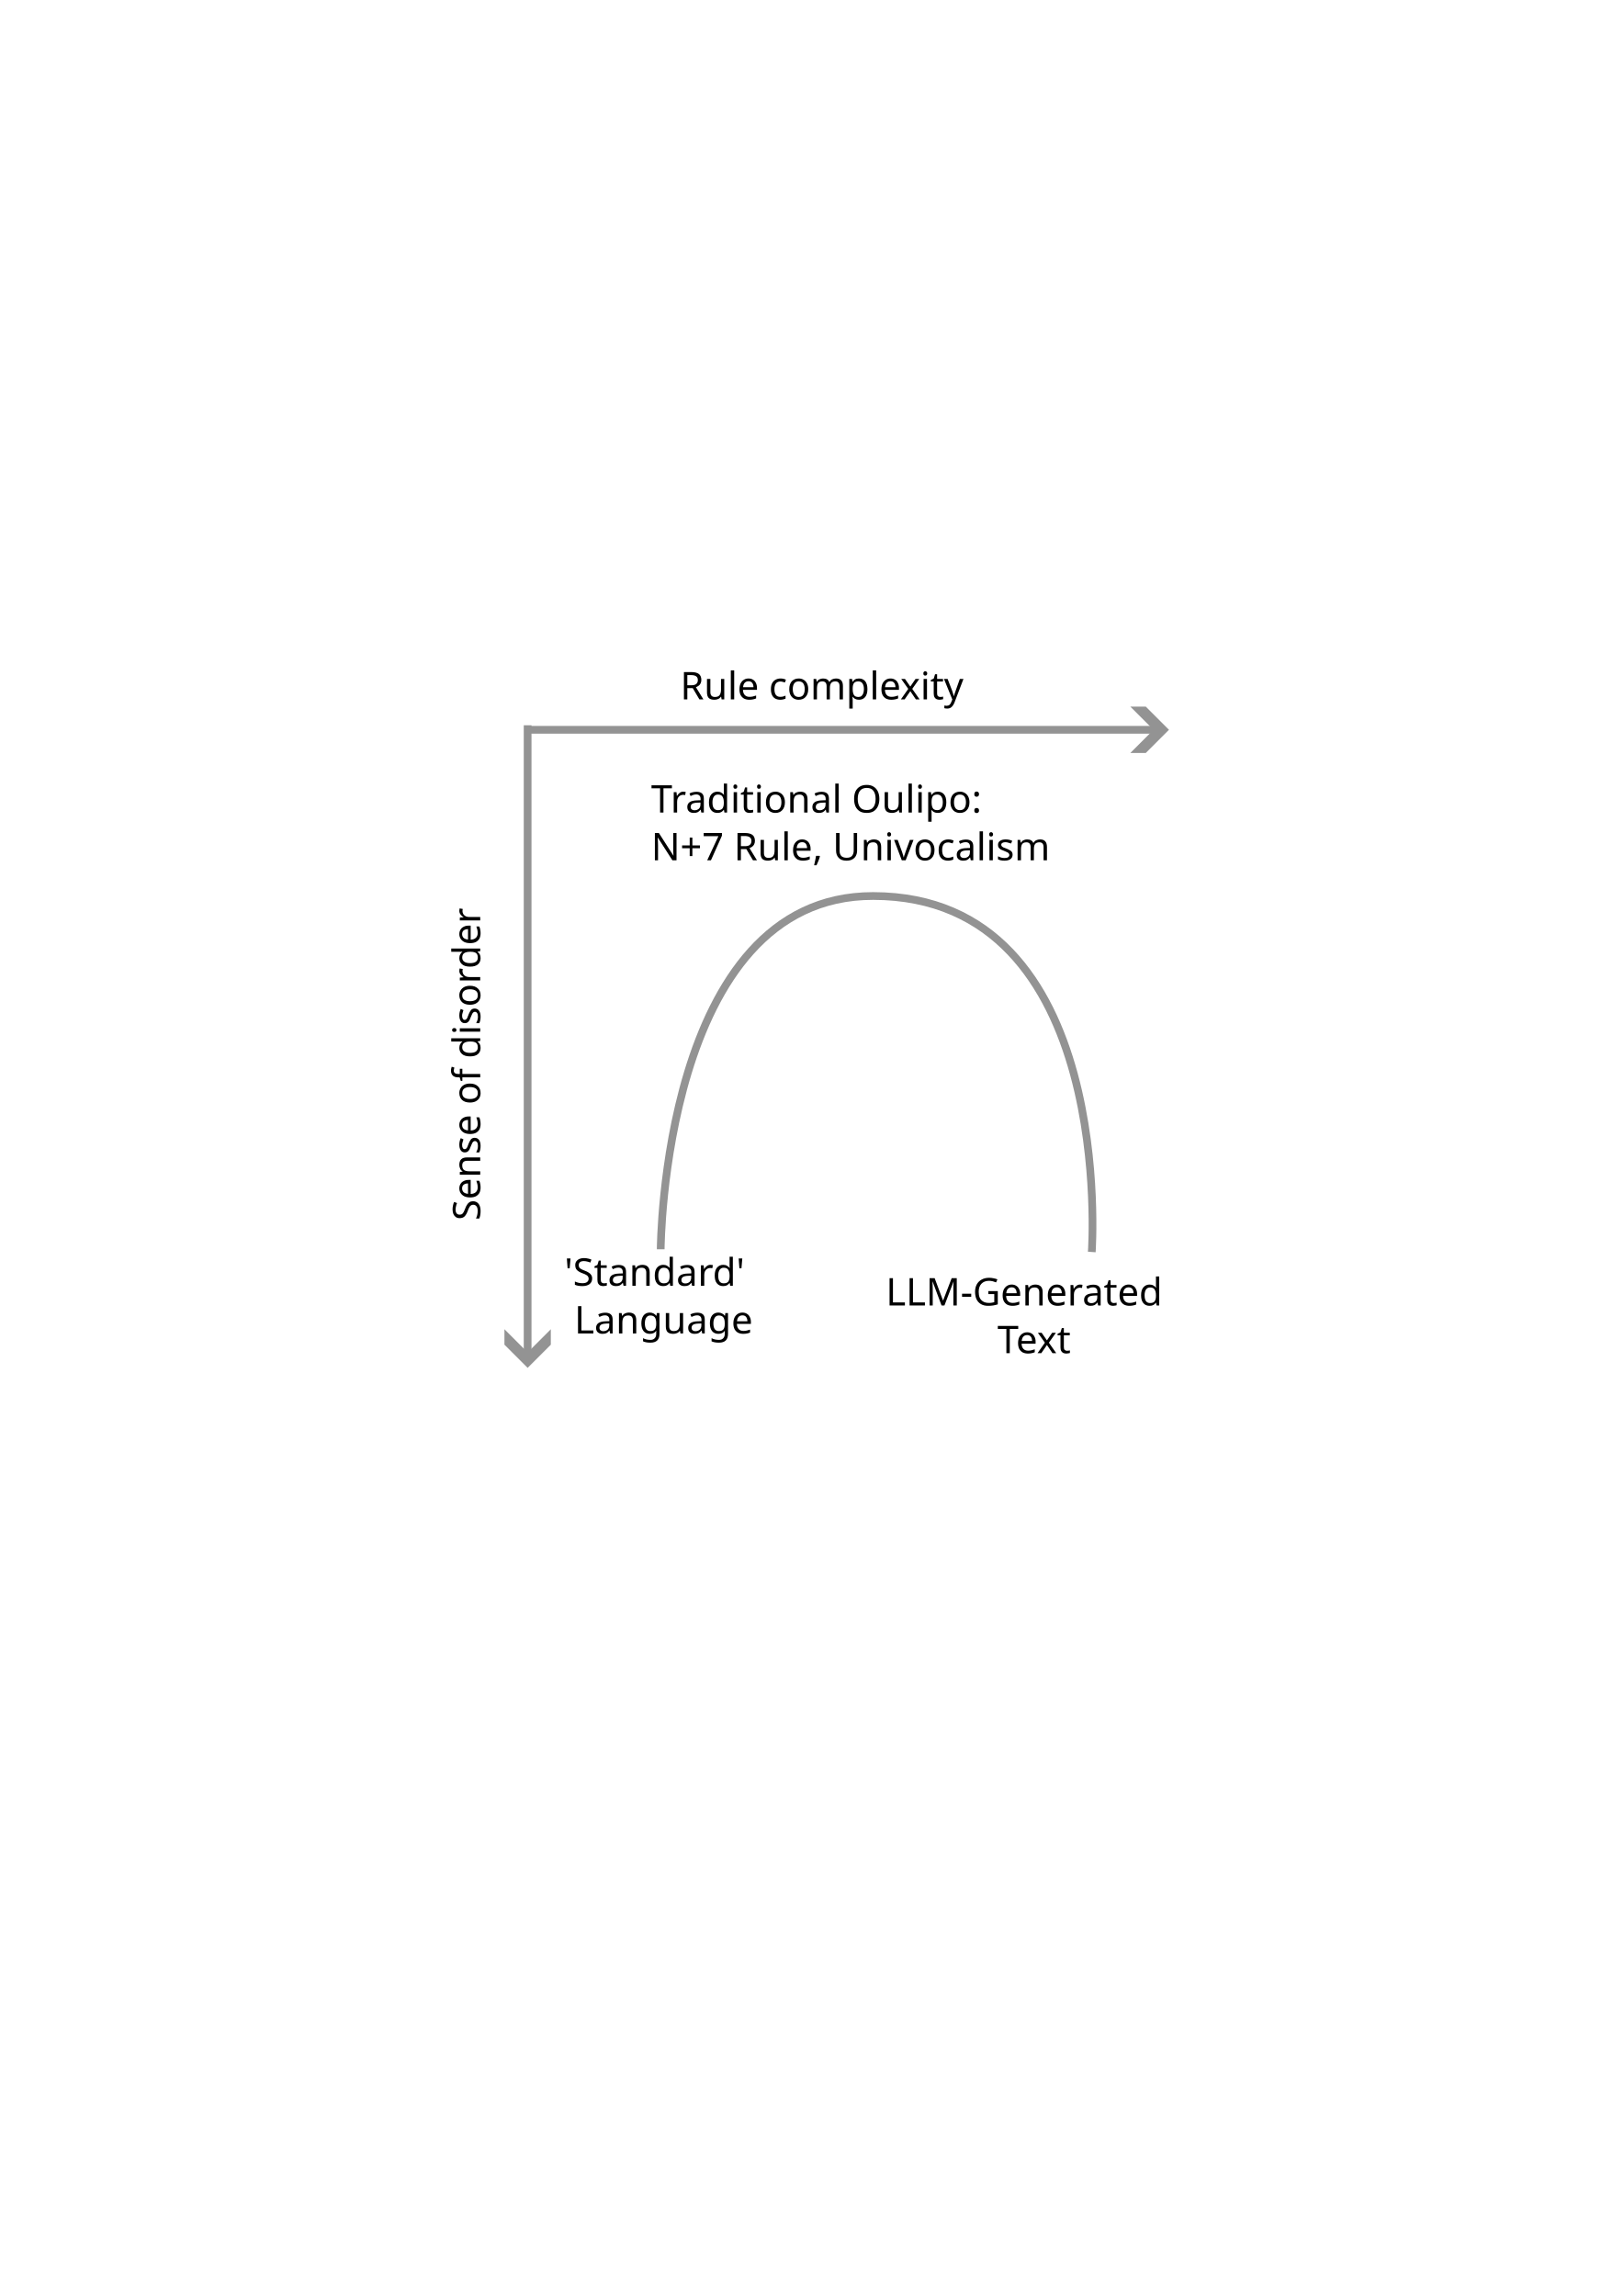
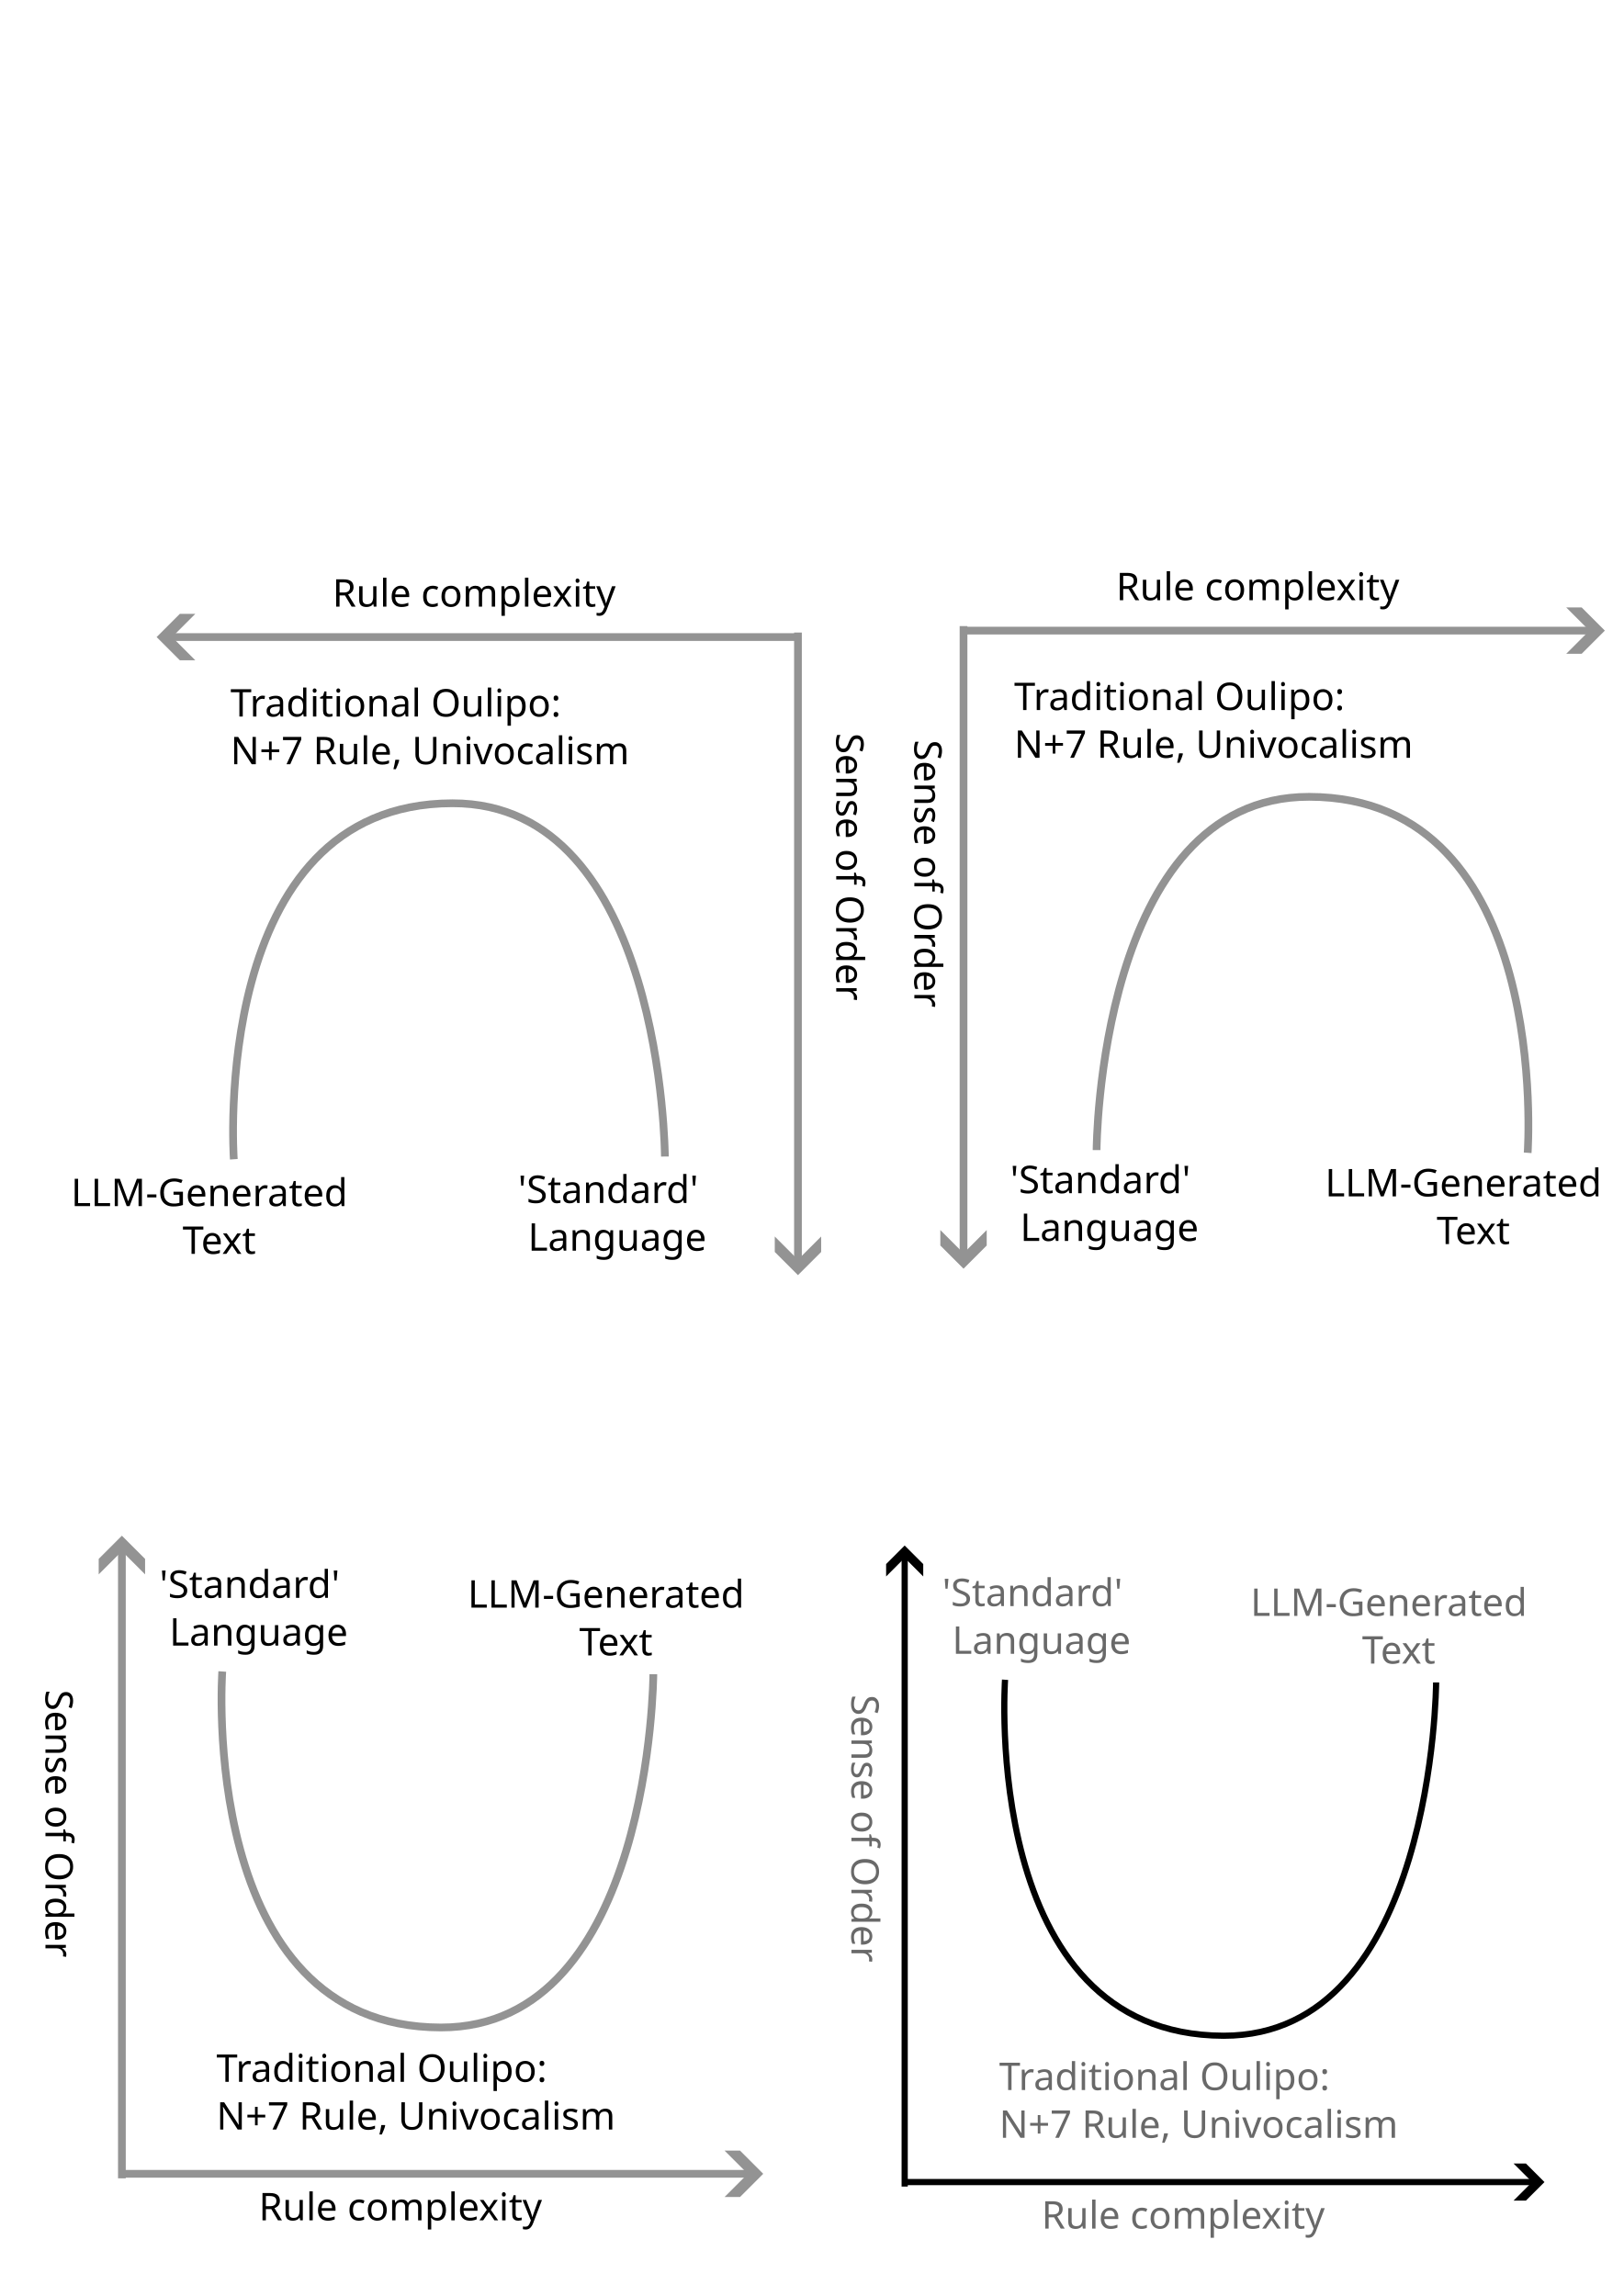
<svg xmlns="http://www.w3.org/2000/svg" width="210mm" height="297mm" viewBox="0 0 210 297" version="1.1" id="svg1">
  <defs id="defs1">
    <marker style="overflow:visible" id="ArrowWideHeavy" refX="0" refY="0" orient="auto-start-reverse" markerWidth="1" markerHeight="1" viewBox="0 0 1 1" preserveAspectRatio="xMidYMid">
      <path style="fill:context-stroke;fill-rule:evenodd;stroke:none" d="m 1,0 -3,3 h -2 l 3,-3 -3,-3 h 2 z" id="path3" />
    </marker>
    <marker style="overflow:visible" id="ArrowWideHeavy-4" refX="0" refY="0" orient="auto-start-reverse" markerWidth="1" markerHeight="1" viewBox="0 0 1 1" preserveAspectRatio="xMidYMid">
      <path style="fill:context-stroke;fill-rule:evenodd;stroke:none" d="m 1,0 -3,3 h -2 l 3,-3 -3,-3 h 2 z" id="path3-8" />
    </marker>
+     <marker style="overflow:visible" id="ArrowWideHeavy-3" refX="0" refY="0" orient="auto-start-reverse" markerWidth="1" markerHeight="1" viewBox="0 0 1 1" preserveAspectRatio="xMidYMid">
+       <path style="fill:context-stroke;fill-rule:evenodd;stroke:none" d="m 1,0 -3,3 h -2 l 3,-3 -3,-3 h 2 z" id="path3-80" />
+     </marker>
+     <marker style="overflow:visible" id="ArrowWideHeavy-4-2" refX="0" refY="0" orient="auto-start-reverse" markerWidth="1" markerHeight="1" viewBox="0 0 1 1" preserveAspectRatio="xMidYMid">
+       <path style="fill:context-stroke;fill-rule:evenodd;stroke:none" d="m 1,0 -3,3 h -2 l 3,-3 -3,-3 h 2 z" id="path3-8-4" />
+     </marker>
+     <marker style="overflow:visible" id="ArrowWideHeavy-8" refX="0" refY="0" orient="auto-start-reverse" markerWidth="1" markerHeight="1" viewBox="0 0 1 1" preserveAspectRatio="xMidYMid">
+       <path style="fill:context-stroke;fill-rule:evenodd;stroke:none" d="m 1,0 -3,3 h -2 l 3,-3 -3,-3 h 2 z" id="path3-1" />
+     </marker>
+     <marker style="overflow:visible" id="ArrowWideHeavy-4-4" refX="0" refY="0" orient="auto-start-reverse" markerWidth="1" markerHeight="1" viewBox="0 0 1 1" preserveAspectRatio="xMidYMid">
+       <path style="fill:context-stroke;fill-rule:evenodd;stroke:none" d="m 1,0 -3,3 h -2 l 3,-3 -3,-3 h 2 z" id="path3-8-7" />
+     </marker>
+     <marker style="overflow:visible" id="ArrowWideHeavy-3-5" refX="0" refY="0" orient="auto-start-reverse" markerWidth="1" markerHeight="1" viewBox="0 0 1 1" preserveAspectRatio="xMidYMid">
+       <path style="fill:context-stroke;fill-rule:evenodd;stroke:none" d="m 1,0 -3,3 h -2 l 3,-3 -3,-3 h 2 z" id="path3-80-3" />
+     </marker>
+     <marker style="overflow:visible" id="ArrowWideHeavy-4-2-5" refX="0" refY="0" orient="auto-start-reverse" markerWidth="1" markerHeight="1" viewBox="0 0 1 1" preserveAspectRatio="xMidYMid">
+       <path style="fill:context-stroke;fill-rule:evenodd;stroke:none" d="m 1,0 -3,3 h -2 l 3,-3 -3,-3 h 2 z" id="path3-8-4-4" />
+     </marker>
  </defs>
  <g id="layer1">
-     <path style="fill:#191919;fill-opacity:0.57;stroke:#939393;stroke-width:1;stroke-dasharray:none;stroke-opacity:1;marker-end:url(#ArrowWideHeavy)" d="M 68.241,93.818 V 175.943" id="path1" />
-     <path style="fill:#191919;fill-opacity:0.57;stroke:#939393;stroke-width:1;stroke-dasharray:none;stroke-opacity:1;marker-end:url(#ArrowWideHeavy-4)" d="M 68.063,94.403 H 150.187" id="path1-9" />
-     <path style="fill:none;fill-opacity:0.57;stroke:#939393;stroke-width:1;stroke-dasharray:none;stroke-opacity:1" d="m 85.451,161.6 c 0,0 0.216,-45.734 27.481,-45.698 31.532,0.041 28.272,46.05 28.272,46.05" id="path2" />
-     <text xml:space="preserve" style="font-size:4.939px;font-family:'Berkeley Mono';-inkscape-font-specification:'Berkeley Mono';fill:none;fill-opacity:0.57;stroke:#000000;stroke-width:1;stroke-dasharray:none" x="72.99" y="166.317" id="text2">
-       <tspan id="tspan2" style="font-size:4.939px;fill:#000000;fill-opacity:1;stroke:none;stroke-width:1" x="72.99" y="166.317">'Standard'</tspan>
-       <tspan style="font-size:4.939px;fill:#000000;fill-opacity:1;stroke:none;stroke-width:1" x="72.99" y="172.491" id="tspan3"> Language</tspan>
+     <path style="fill:#191919;fill-opacity:0.57;stroke:#939393;stroke-width:1;stroke-dasharray:none;stroke-opacity:1;marker-end:url(#ArrowWideHeavy)" d="m 103.204,81.823 v 82.124" id="path1" />
+     <path style="fill:#191919;fill-opacity:0.57;stroke:#939393;stroke-width:1;stroke-dasharray:none;stroke-opacity:1;marker-end:url(#ArrowWideHeavy-4)" d="M 103.381,82.407 H 21.257" id="path1-9" />
+     <path style="fill:none;fill-opacity:0.57;stroke:#939393;stroke-width:1;stroke-dasharray:none;stroke-opacity:1" d="m 85.993,149.604 c 0,0 -0.216,-45.734 -27.481,-45.698 -31.532,0.041 -28.272,46.05 -28.272,46.05" id="path2" />
+     <text xml:space="preserve" style="font-size:4.939px;font-family:'Berkeley Mono';-inkscape-font-specification:'Berkeley Mono';fill:none;fill-opacity:0.57;stroke:#000000;stroke-width:1;stroke-dasharray:none" x="66.992" y="155.607" id="text2">
+       <tspan id="tspan2" style="font-size:4.939px;fill:#000000;fill-opacity:1;stroke:none;stroke-width:1" x="66.992" y="155.607">'Standard'</tspan>
+       <tspan style="font-size:4.939px;fill:#000000;fill-opacity:1;stroke:none;stroke-width:1" x="66.992" y="161.78" id="tspan3"> Language</tspan>
    </text>
-     <text xml:space="preserve" style="font-size:4.939px;font-family:'Berkeley Mono';-inkscape-font-specification:'Berkeley Mono';fill:none;fill-opacity:0.57;stroke:#000000;stroke-width:1;stroke-dasharray:none" x="84.215" y="105.11" id="text2-5">
-       <tspan style="font-size:4.939px;fill:#000000;fill-opacity:1;stroke:none;stroke-width:1" x="84.215" y="105.11" id="tspan3-9">Traditional Oulipo:</tspan>
-       <tspan style="font-size:4.939px;fill:#000000;fill-opacity:1;stroke:none;stroke-width:1" x="84.215" y="111.284" id="tspan5">N+7 Rule, Univocalism</tspan>
+     <text xml:space="preserve" style="font-size:4.939px;font-family:'Berkeley Mono';-inkscape-font-specification:'Berkeley Mono';fill:none;fill-opacity:0.57;stroke:#000000;stroke-width:1;stroke-dasharray:none" x="29.806" y="92.686" id="text2-5">
+       <tspan style="font-size:4.939px;fill:#000000;fill-opacity:1;stroke:none;stroke-width:1" x="29.806" y="92.686" id="tspan3-9">Traditional Oulipo:</tspan>
+       <tspan style="font-size:4.939px;fill:#000000;fill-opacity:1;stroke:none;stroke-width:1" x="29.806" y="98.86" id="tspan5">N+7 Rule, Univocalism</tspan>
    </text>
-     <text xml:space="preserve" style="font-size:4.939px;font-family:'Berkeley Mono';-inkscape-font-specification:'Berkeley Mono';fill:none;fill-opacity:0.57;stroke:#000000;stroke-width:1;stroke-dasharray:none" x="87.974" y="90.466" id="text2-5-5">
-       <tspan style="font-size:4.939px;fill:#000000;fill-opacity:1;stroke:none;stroke-width:1" x="87.974" y="90.466" id="tspan5-9">Rule complexity</tspan>
+     <text xml:space="preserve" style="font-size:4.939px;font-family:'Berkeley Mono';-inkscape-font-specification:'Berkeley Mono';fill:none;fill-opacity:0.57;stroke:#000000;stroke-width:1;stroke-dasharray:none" x="42.991" y="78.471" id="text2-5-5">
+       <tspan style="font-size:4.939px;fill:#000000;fill-opacity:1;stroke:none;stroke-width:1" x="42.991" y="78.471" id="tspan5-9">Rule complexity</tspan>
    </text>
-     <text xml:space="preserve" style="font-size:4.939px;font-family:'Berkeley Mono';-inkscape-font-specification:'Berkeley Mono';fill:none;fill-opacity:0.57;stroke:#000000;stroke-width:1;stroke-dasharray:none" x="136.957" y="168.868" id="text2-8">
-       <tspan style="font-size:4.939px;text-align:center;text-anchor:middle;fill:#000000;fill-opacity:1;stroke:none;stroke-width:1" x="136.957" y="168.868" id="tspan3-4">LLM-Generated</tspan>
-       <tspan style="font-size:4.939px;text-align:center;text-anchor:middle;fill:#000000;fill-opacity:1;stroke:none;stroke-width:1" x="136.957" y="175.041" id="tspan4">Text</tspan>
+     <text xml:space="preserve" style="font-size:4.939px;font-family:'Berkeley Mono';-inkscape-font-specification:'Berkeley Mono';fill:none;fill-opacity:0.57;stroke:#000000;stroke-width:1;stroke-dasharray:none" x="31.567" y="156.015" id="text2-8">
+       <tspan style="font-size:4.939px;text-align:center;text-anchor:middle;fill:#000000;fill-opacity:1;stroke:none;stroke-width:1" x="31.567" y="156.015" id="tspan3-4">LLM-Generated</tspan>
+       <tspan style="font-size:4.939px;text-align:center;text-anchor:middle;fill:#000000;fill-opacity:1;stroke:none;stroke-width:1" x="31.567" y="162.189" id="tspan4">Text</tspan>
    </text>
-     <text xml:space="preserve" style="font-size:4.939px;font-family:'Berkeley Mono';-inkscape-font-specification:'Berkeley Mono';fill:none;fill-opacity:0.57;stroke:#000000;stroke-width:1;stroke-dasharray:none" x="-157.873" y="62.11" id="text2-9" transform="rotate(-90)">
-       <tspan style="font-size:4.939px;fill:#000000;fill-opacity:1;stroke:none;stroke-width:1" x="-157.873" y="62.11" id="tspan3-5">Sense of disorder</tspan>
+     <text xml:space="preserve" style="font-size:4.939px;font-family:'Berkeley Mono';-inkscape-font-specification:'Berkeley Mono';fill:none;fill-opacity:0.57;stroke:#000000;stroke-width:1;stroke-dasharray:none" x="94.822" y="-108.153" id="text2-9" transform="rotate(90)">
+       <tspan style="font-size:4.939px;fill:#000000;fill-opacity:1;stroke:none;stroke-width:1" x="94.822" y="-108.153" id="tspan3-5">Sense of Order</tspan>
+     </text>
+     <path style="fill:#191919;fill-opacity:0.57;stroke:#939393;stroke-width:1;stroke-dasharray:none;stroke-opacity:1;marker-end:url(#ArrowWideHeavy-3)" d="M 15.765,281.777 V 199.653" id="path1-3" />
+     <path style="fill:#191919;fill-opacity:0.57;stroke:#939393;stroke-width:1;stroke-dasharray:none;stroke-opacity:1;marker-end:url(#ArrowWideHeavy-4-2)" d="M 15.587,281.193 H 97.712" id="path1-9-9" />
+     <path style="fill:none;fill-opacity:0.57;stroke:#939393;stroke-width:1;stroke-dasharray:none;stroke-opacity:1" d="m 84.499,216.567 c 0,0 -0.216,45.734 -27.481,45.698 -31.532,-0.041 -28.272,-46.05 -28.272,-46.05" id="path2-0" />
+     <text xml:space="preserve" style="font-size:4.939px;font-family:'Berkeley Mono';-inkscape-font-specification:'Berkeley Mono';fill:none;fill-opacity:0.57;stroke:#000000;stroke-width:1;stroke-dasharray:none" x="20.622" y="206.687" id="text2-52">
+       <tspan id="tspan2-2" style="font-size:4.939px;fill:#000000;fill-opacity:1;stroke:none;stroke-width:1" x="20.622" y="206.687">'Standard'</tspan>
+       <tspan style="font-size:4.939px;fill:#000000;fill-opacity:1;stroke:none;stroke-width:1" x="20.622" y="212.861" id="tspan3-7"> Language</tspan>
+     </text>
+     <text xml:space="preserve" style="font-size:4.939px;font-family:'Berkeley Mono';-inkscape-font-specification:'Berkeley Mono';fill:none;fill-opacity:0.57;stroke:#000000;stroke-width:1;stroke-dasharray:none" x="27.991" y="269.292" id="text2-5-3">
+       <tspan style="font-size:4.939px;fill:#000000;fill-opacity:1;stroke:none;stroke-width:1" x="27.991" y="269.292" id="tspan3-9-7">Traditional Oulipo:</tspan>
+       <tspan style="font-size:4.939px;fill:#000000;fill-opacity:1;stroke:none;stroke-width:1" x="27.991" y="275.466" id="tspan5-90">N+7 Rule, Univocalism</tspan>
+     </text>
+     <text xml:space="preserve" style="font-size:4.939px;font-family:'Berkeley Mono';-inkscape-font-specification:'Berkeley Mono';fill:none;fill-opacity:0.57;stroke:#000000;stroke-width:1;stroke-dasharray:none" x="33.464" y="287.208" id="text2-5-5-2">
+       <tspan style="font-size:4.939px;fill:#000000;fill-opacity:1;stroke:none;stroke-width:1" x="33.464" y="287.208" id="tspan5-9-3">Rule complexity</tspan>
+     </text>
+     <text xml:space="preserve" style="font-size:4.939px;font-family:'Berkeley Mono';-inkscape-font-specification:'Berkeley Mono';fill:none;fill-opacity:0.57;stroke:#000000;stroke-width:1;stroke-dasharray:none" x="82.876" y="207.953" id="text2-8-9">
+       <tspan style="font-size:4.939px;text-align:center;text-anchor:middle;fill:#000000;fill-opacity:1;stroke:none;stroke-width:1" x="82.876" y="207.953" id="tspan3-4-9">LLM-Generated</tspan>
+       <tspan style="font-size:4.939px;text-align:center;text-anchor:middle;fill:#000000;fill-opacity:1;stroke:none;stroke-width:1" x="82.876" y="214.126" id="tspan4-7">Text</tspan>
+     </text>
+     <text xml:space="preserve" style="font-size:4.939px;font-family:'Berkeley Mono';-inkscape-font-specification:'Berkeley Mono';fill:none;fill-opacity:0.57;stroke:#000000;stroke-width:1;stroke-dasharray:none" x="218.579" y="-5.878" id="text2-9-0" transform="rotate(90)">
+       <tspan style="font-size:4.939px;fill:#000000;fill-opacity:1;stroke:none;stroke-width:1" x="218.579" y="-5.878" id="tspan3-5-3">Sense of Order</tspan>
+     </text>
+     <path style="fill:#191919;fill-opacity:0.57;stroke:#000000;stroke-width:0.8;stroke-dasharray:none;stroke-opacity:1;marker-end:url(#ArrowWideHeavy-3-5)" d="M 117.006,282.845 V 200.721" id="path1-3-6" />
+     <path style="fill:#191919;fill-opacity:0.57;stroke:#000000;stroke-width:0.8;stroke-dasharray:none;stroke-opacity:1;marker-end:url(#ArrowWideHeavy-4-2-5)" d="m 116.828,282.261 h 82.124" id="path1-9-9-5" />
+     <path style="fill:none;fill-opacity:0.57;stroke:#000000;stroke-width:0.8;stroke-dasharray:none;stroke-opacity:1" d="m 185.739,217.635 c 0,0 -0.216,45.734 -27.481,45.698 -31.532,-0.041 -28.272,-46.05 -28.272,-46.05" id="path2-0-9" />
+     <text xml:space="preserve" style="font-size:4.939px;font-family:'Berkeley Mono';-inkscape-font-specification:'Berkeley Mono';fill:#696969;fill-opacity:1;stroke:none;stroke-width:1;stroke-dasharray:none;stroke-opacity:1" x="121.862" y="207.755" id="text2-52-5">
+       <tspan id="tspan2-2-4" style="font-size:4.939px;fill:#696969;fill-opacity:1;stroke:none;stroke-width:1;stroke-opacity:1" x="121.862" y="207.755">'Standard'</tspan>
+       <tspan style="font-size:4.939px;fill:#696969;fill-opacity:1;stroke:none;stroke-width:1;stroke-opacity:1" x="121.862" y="213.929" id="tspan3-7-9"> Language</tspan>
+     </text>
+     <text xml:space="preserve" style="font-size:4.939px;font-family:'Berkeley Mono';-inkscape-font-specification:'Berkeley Mono';fill:#696969;fill-opacity:1;stroke:none;stroke-width:1;stroke-dasharray:none;stroke-opacity:1" x="129.231" y="270.36" id="text2-5-3-1">
+       <tspan style="font-size:4.939px;fill:#696969;fill-opacity:1;stroke:none;stroke-width:1;stroke-opacity:1" x="129.231" y="270.36" id="tspan3-9-7-7">Traditional Oulipo:</tspan>
+       <tspan style="font-size:4.939px;fill:#696969;fill-opacity:1;stroke:none;stroke-width:1;stroke-opacity:1" x="129.231" y="276.534" id="tspan5-90-5">N+7 Rule, Univocalism</tspan>
+     </text>
+     <text xml:space="preserve" style="font-size:4.939px;font-family:'Berkeley Mono';-inkscape-font-specification:'Berkeley Mono';fill:#696969;fill-opacity:1;stroke:none;stroke-width:1;stroke-dasharray:none;stroke-opacity:1" x="134.705" y="288.276" id="text2-5-5-2-5">
+       <tspan style="font-size:4.939px;fill:#696969;fill-opacity:1;stroke:none;stroke-width:1;stroke-opacity:1" x="134.705" y="288.276" id="tspan5-9-3-4">Rule complexity</tspan>
+     </text>
+     <text xml:space="preserve" style="font-size:4.939px;font-family:'Berkeley Mono';-inkscape-font-specification:'Berkeley Mono';fill:#696969;fill-opacity:1;stroke:none;stroke-width:1;stroke-dasharray:none;stroke-opacity:1" x="184.116" y="209.021" id="text2-8-9-1">
+       <tspan style="font-size:4.939px;text-align:center;text-anchor:middle;fill:#696969;fill-opacity:1;stroke:none;stroke-width:1;stroke-opacity:1" x="184.116" y="209.021" id="tspan3-4-9-8">LLM-Generated</tspan>
+       <tspan style="font-size:4.939px;text-align:center;text-anchor:middle;fill:#696969;fill-opacity:1;stroke:none;stroke-width:1;stroke-opacity:1" x="184.116" y="215.194" id="tspan4-7-8">Text</tspan>
+     </text>
+     <text xml:space="preserve" style="font-size:4.939px;font-family:'Berkeley Mono';-inkscape-font-specification:'Berkeley Mono';fill:#696969;fill-opacity:1;stroke:none;stroke-width:1;stroke-dasharray:none;stroke-opacity:1" x="219.219" y="-110.117" id="text2-9-0-3" transform="rotate(90)">
+       <tspan style="font-size:4.939px;fill:#696969;fill-opacity:1;stroke:none;stroke-width:1;stroke-opacity:1" x="219.219" y="-110.117" id="tspan3-5-3-5">Sense of Order</tspan>
+     </text>
+     <path style="fill:#191919;fill-opacity:0.57;stroke:#939393;stroke-width:1;stroke-dasharray:none;stroke-opacity:1;marker-end:url(#ArrowWideHeavy-8)" d="M 124.616,80.989 V 163.113" id="path1-38" />
+     <path style="fill:#191919;fill-opacity:0.57;stroke:#939393;stroke-width:1;stroke-dasharray:none;stroke-opacity:1;marker-end:url(#ArrowWideHeavy-4-4)" d="m 124.438,81.573 h 82.124" id="path1-9-4" />
+     <path style="fill:none;fill-opacity:0.57;stroke:#939393;stroke-width:1;stroke-dasharray:none;stroke-opacity:1" d="m 141.826,148.77 c 0,0 0.216,-45.734 27.481,-45.698 31.532,0.041 28.272,46.05 28.272,46.05" id="path2-8" />
+     <text xml:space="preserve" style="font-size:4.939px;font-family:'Berkeley Mono';-inkscape-font-specification:'Berkeley Mono';fill:none;fill-opacity:0.57;stroke:#000000;stroke-width:1;stroke-dasharray:none" x="130.65" y="154.344" id="text2-0">
+       <tspan id="tspan2-4" style="font-size:4.939px;fill:#000000;fill-opacity:1;stroke:none;stroke-width:1" x="130.65" y="154.344">'Standard'</tspan>
+       <tspan style="font-size:4.939px;fill:#000000;fill-opacity:1;stroke:none;stroke-width:1" x="130.65" y="160.518" id="tspan3-6"> Language</tspan>
+     </text>
+     <text xml:space="preserve" style="font-size:4.939px;font-family:'Berkeley Mono';-inkscape-font-specification:'Berkeley Mono';fill:none;fill-opacity:0.57;stroke:#000000;stroke-width:1;stroke-dasharray:none" x="131.165" y="91.852" id="text2-5-0">
+       <tspan style="font-size:4.939px;fill:#000000;fill-opacity:1;stroke:none;stroke-width:1" x="131.165" y="91.852" id="tspan3-9-3">Traditional Oulipo:</tspan>
+       <tspan style="font-size:4.939px;fill:#000000;fill-opacity:1;stroke:none;stroke-width:1" x="131.165" y="98.026" id="tspan5-2">N+7 Rule, Univocalism</tspan>
+     </text>
+     <text xml:space="preserve" style="font-size:4.939px;font-family:'Berkeley Mono';-inkscape-font-specification:'Berkeley Mono';fill:none;fill-opacity:0.57;stroke:#000000;stroke-width:1;stroke-dasharray:none" x="144.349" y="77.637" id="text2-5-5-6">
+       <tspan style="font-size:4.939px;fill:#000000;fill-opacity:1;stroke:none;stroke-width:1" x="144.349" y="77.637" id="tspan5-9-9">Rule complexity</tspan>
+     </text>
+     <text xml:space="preserve" style="font-size:4.939px;font-family:'Berkeley Mono';-inkscape-font-specification:'Berkeley Mono';fill:none;fill-opacity:0.57;stroke:#000000;stroke-width:1;stroke-dasharray:none" x="193.761" y="154.753" id="text2-8-4">
+       <tspan style="font-size:4.939px;text-align:center;text-anchor:middle;fill:#000000;fill-opacity:1;stroke:none;stroke-width:1" x="193.761" y="154.753" id="tspan3-4-1">LLM-Generated</tspan>
+       <tspan style="font-size:4.939px;text-align:center;text-anchor:middle;fill:#000000;fill-opacity:1;stroke:none;stroke-width:1" x="193.761" y="160.927" id="tspan4-3">Text</tspan>
+     </text>
+     <text xml:space="preserve" style="font-size:4.939px;font-family:'Berkeley Mono';-inkscape-font-specification:'Berkeley Mono';fill:none;fill-opacity:0.57;stroke:#000000;stroke-width:1;stroke-dasharray:none" x="95.702" y="-118.259" id="text2-9-7" transform="rotate(90)">
+       <tspan style="font-size:4.939px;fill:#000000;fill-opacity:1;stroke:none;stroke-width:1" x="95.702" y="-118.259" id="tspan3-5-8">Sense of Order</tspan>
    </text>
  </g>
</svg>
